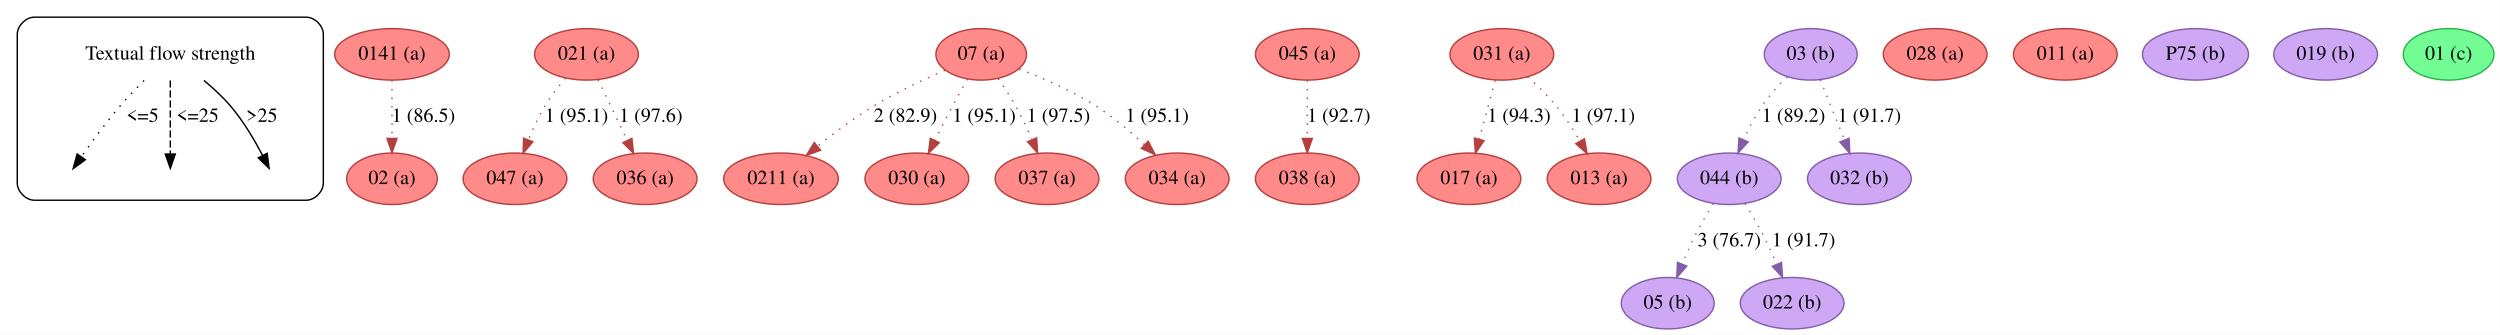
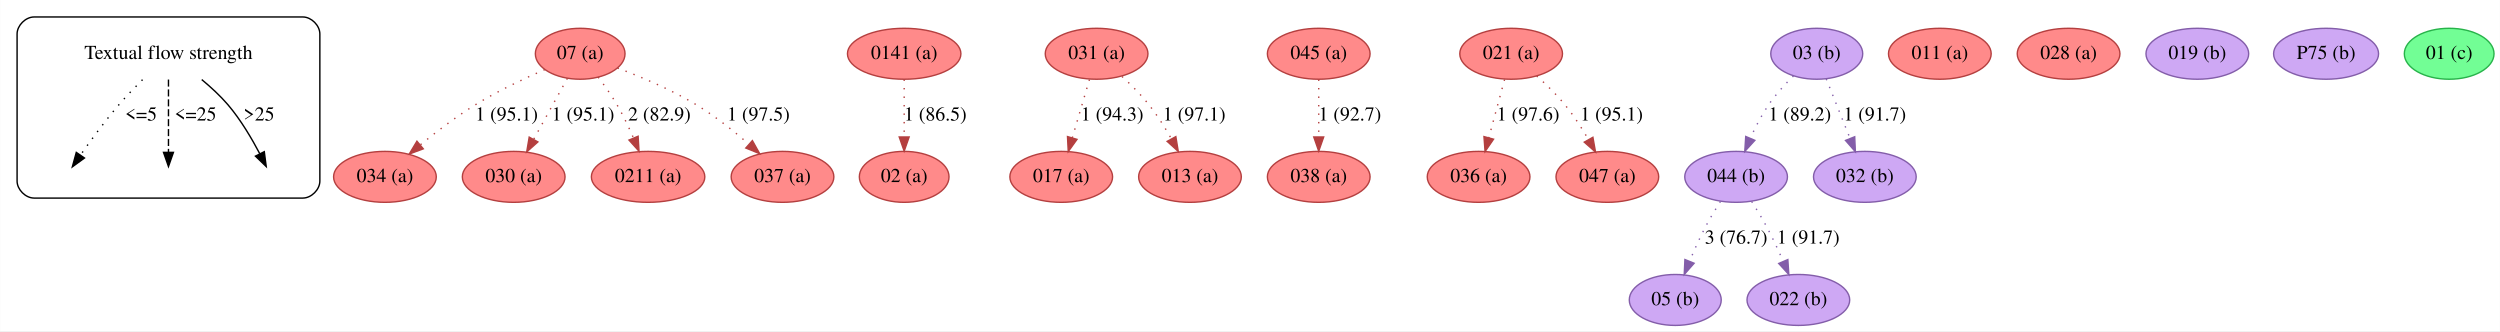
- <svg xmlns="http://www.w3.org/2000/svg" width="1748pt" height="234pt" viewBox="0.00 0.00 1747.85 234.00">
+ <svg xmlns="http://www.w3.org/2000/svg" width="1767pt" height="234pt" viewBox="0.00 0.00 1766.85 234.00">
  <g id="graph0" class="graph" transform="scale(1 1) rotate(0) translate(4 230)">
-     <polygon fill="white" stroke="none" points="-4,4 -4,-230 1743.85,-230 1743.85,4 -4,4" />
+     <polygon fill="white" stroke="none" points="-4,4 -4,-230 1762.85,-230 1762.85,4 -4,4" />
    <g id="clust1" class="cluster">
      <path fill="none" stroke="black" d="M20,-90C20,-90 210,-90 210,-90 216,-90 222,-96 222,-102 222,-102 222,-206 222,-206 222,-212 216,-218 210,-218 210,-218 20,-218 20,-218 14,-218 8,-212 8,-206 8,-206 8,-102 8,-102 8,-96 14,-90 20,-90" />
    </g>
    <g id="node1" class="node">
      <text text-anchor="middle" x="115" y="-188.3" font-family="Times,serif" font-size="14.00">Textual flow strength</text>
    </g>
    <g id="edge1" class="edge">
      <path fill="none" stroke="black" stroke-dasharray="1,5" d="M96.666,-173.686C91.132,-168.194 85.161,-161.989 80,-156 70.171,-144.593 60.072,-130.779 52.914,-120.563" />
      <polygon fill="black" stroke="black" points="55.614,-118.314 47.056,-112.068 49.851,-122.288 55.614,-118.314" />
      <text text-anchor="middle" x="95.5" y="-144.8" font-family="Times,serif" font-size="14.00">&lt;=5  </text>
    </g>
    <g id="edge2" class="edge">
      <path fill="none" stroke="black" stroke-dasharray="5,2" d="M115,-173.799C115,-158.794 115,-137.174 115,-122.409" />
      <polygon fill="black" stroke="black" points="118.5,-122.293 115,-112.293 111.5,-122.293 118.5,-122.293" />
      <text text-anchor="middle" x="134" y="-144.8" font-family="Times,serif" font-size="14.00">  &lt;=25</text>
    </g>
    <g id="edge3" class="edge">
      <path fill="none" stroke="black" d="M138.503,-173.76C144.906,-168.462 151.567,-162.344 157,-156 166.087,-145.39 174.095,-131.689 179.546,-121.313" />
      <polygon fill="black" stroke="black" points="182.722,-122.789 184.091,-112.283 176.469,-119.642 182.722,-122.789" />
      <text text-anchor="middle" x="179" y="-144.8" font-family="Times,serif" font-size="14.00">&gt;25</text>
    </g>
    <g id="node5" class="node">
-       <ellipse fill="#ff8a8a" stroke="#b43f3f" cx="270" cy="-192" rx="40.094" ry="18" />
-       <text text-anchor="middle" x="270" y="-188.3" font-family="Times,serif" font-size="14.00">0141 (a)</text>
+       <ellipse fill="#ff8a8a" stroke="#b43f3f" cx="406" cy="-192" rx="31.695" ry="18" />
+       <text text-anchor="middle" x="406" y="-188.3" font-family="Times,serif" font-size="14.00">07 (a)</text>
    </g>
    <g id="node6" class="node">
-       <ellipse fill="#ff8a8a" stroke="#b43f3f" cx="270" cy="-105" rx="31.695" ry="18" />
-       <text text-anchor="middle" x="270" y="-101.3" font-family="Times,serif" font-size="14.00">02 (a)</text>
+       <ellipse fill="#ff8a8a" stroke="#b43f3f" cx="268" cy="-105" rx="36.294" ry="18" />
+       <text text-anchor="middle" x="268" y="-101.3" font-family="Times,serif" font-size="14.00">034 (a)</text>
    </g>
    <g id="edge4" class="edge">
-       <path fill="none" stroke="#b43f3f" stroke-dasharray="1,5" d="M270,-173.799C270,-162.163 270,-146.548 270,-133.237" />
-       <polygon fill="#b43f3f" stroke="#b43f3f" points="273.5,-133.175 270,-123.175 266.5,-133.175 273.5,-133.175" />
-       <text text-anchor="middle" x="292" y="-144.8" font-family="Times,serif" font-size="14.00">1 (86.5)</text>
+       <path fill="none" stroke="#b43f3f" stroke-dasharray="1,5" d="M380.956,-180.809C366.274,-174.434 347.605,-165.622 332,-156 318.479,-147.664 304.464,-136.981 293.009,-127.633" />
+       <polygon fill="#b43f3f" stroke="#b43f3f" points="295.091,-124.813 285.163,-121.113 290.617,-130.196 295.091,-124.813" />
+       <text text-anchor="middle" x="354" y="-144.8" font-family="Times,serif" font-size="14.00">1 (95.1)</text>
    </g>
    <g id="node7" class="node">
-       <ellipse fill="#ff8a8a" stroke="#b43f3f" cx="406" cy="-192" rx="36.294" ry="18" />
-       <text text-anchor="middle" x="406" y="-188.3" font-family="Times,serif" font-size="14.00">021 (a)</text>
+       <ellipse fill="#ff8a8a" stroke="#b43f3f" cx="359" cy="-105" rx="36.294" ry="18" />
+       <text text-anchor="middle" x="359" y="-101.3" font-family="Times,serif" font-size="14.00">030 (a)</text>
+     </g>
+     <g id="edge5" class="edge">
+       <path fill="none" stroke="#b43f3f" stroke-dasharray="1,5" d="M396.938,-174.611C390.219,-162.46 380.93,-145.66 373.225,-131.725" />
+       <polygon fill="#b43f3f" stroke="#b43f3f" points="376.097,-129.686 368.195,-122.629 369.971,-133.073 376.097,-129.686" />
+       <text text-anchor="middle" x="408" y="-144.8" font-family="Times,serif" font-size="14.00">1 (95.1)</text>
    </g>
    <g id="node8" class="node">
-       <ellipse fill="#ff8a8a" stroke="#b43f3f" cx="356" cy="-105" rx="36.294" ry="18" />
-       <text text-anchor="middle" x="356" y="-101.3" font-family="Times,serif" font-size="14.00">047 (a)</text>
+       <ellipse fill="#ff8a8a" stroke="#b43f3f" cx="454" cy="-105" rx="40.094" ry="18" />
+       <text text-anchor="middle" x="454" y="-101.3" font-family="Times,serif" font-size="14.00">0211 (a)</text>
    </g>
-     <g id="edge5" class="edge">
-       <path fill="none" stroke="#b43f3f" stroke-dasharray="1,5" d="M391.374,-175.368C386.409,-169.566 381.089,-162.749 377,-156 372.54,-148.64 368.588,-140.161 365.349,-132.301" />
-       <polygon fill="#b43f3f" stroke="#b43f3f" points="368.54,-130.85 361.644,-122.807 362.019,-133.395 368.54,-130.85" />
-       <text text-anchor="middle" x="399" y="-144.8" font-family="Times,serif" font-size="14.00">1 (95.1)</text>
+     <g id="edge6" class="edge">
+       <path fill="none" stroke="#b43f3f" stroke-dasharray="1,5" d="M418.693,-175.487C423.203,-169.587 428.119,-162.674 432,-156 436.291,-148.622 440.284,-140.251 443.658,-132.498" />
+       <polygon fill="#b43f3f" stroke="#b43f3f" points="446.947,-133.706 447.577,-123.13 440.489,-131.004 446.947,-133.706" />
+       <text text-anchor="middle" x="462" y="-144.8" font-family="Times,serif" font-size="14.00">2 (82.9)</text>
    </g>
    <g id="node9" class="node">
-       <ellipse fill="#ff8a8a" stroke="#b43f3f" cx="447" cy="-105" rx="36.294" ry="18" />
-       <text text-anchor="middle" x="447" y="-101.3" font-family="Times,serif" font-size="14.00">036 (a)</text>
+       <ellipse fill="#ff8a8a" stroke="#b43f3f" cx="549" cy="-105" rx="36.294" ry="18" />
+       <text text-anchor="middle" x="549" y="-101.3" font-family="Times,serif" font-size="14.00">037 (a)</text>
    </g>
-     <g id="edge6" class="edge">
-       <path fill="none" stroke="#b43f3f" stroke-dasharray="1,5" d="M414.1,-174.207C419.884,-162.216 427.778,-145.851 434.383,-132.157" />
-       <polygon fill="#b43f3f" stroke="#b43f3f" points="437.724,-133.286 438.917,-122.758 431.42,-130.245 437.724,-133.286" />
-       <text text-anchor="middle" x="451" y="-144.8" font-family="Times,serif" font-size="14.00">1 (97.6)</text>
+     <g id="edge7" class="edge">
+       <path fill="none" stroke="#b43f3f" stroke-dasharray="1,5" d="M432.407,-181.916C448.951,-175.703 470.396,-166.673 488,-156 501.063,-148.08 514.326,-137.567 525.133,-128.226" />
+       <polygon fill="#b43f3f" stroke="#b43f3f" points="527.706,-130.622 532.874,-121.373 523.066,-125.38 527.706,-130.622" />
+       <text text-anchor="middle" x="532" y="-144.8" font-family="Times,serif" font-size="14.00">1 (97.5)</text>
    </g>
    <g id="node10" class="node">
-       <ellipse fill="#ff8a8a" stroke="#b43f3f" cx="682" cy="-192" rx="31.695" ry="18" />
-       <text text-anchor="middle" x="682" y="-188.3" font-family="Times,serif" font-size="14.00">07 (a)</text>
+       <ellipse fill="#ff8a8a" stroke="#b43f3f" cx="635" cy="-192" rx="40.094" ry="18" />
+       <text text-anchor="middle" x="635" y="-188.3" font-family="Times,serif" font-size="14.00">0141 (a)</text>
    </g>
    <g id="node11" class="node">
-       <ellipse fill="#ff8a8a" stroke="#b43f3f" cx="542" cy="-105" rx="40.094" ry="18" />
-       <text text-anchor="middle" x="542" y="-101.3" font-family="Times,serif" font-size="14.00">0211 (a)</text>
+       <ellipse fill="#ff8a8a" stroke="#b43f3f" cx="635" cy="-105" rx="31.695" ry="18" />
+       <text text-anchor="middle" x="635" y="-101.3" font-family="Times,serif" font-size="14.00">02 (a)</text>
    </g>
-     <g id="edge7" class="edge">
-       <path fill="none" stroke="#b43f3f" stroke-dasharray="1,5" d="M656.634,-180.813C641.76,-174.44 622.839,-165.628 607,-156 593.392,-147.729 579.267,-137.14 567.674,-127.838" />
-       <polygon fill="#b43f3f" stroke="#b43f3f" points="569.683,-124.96 559.724,-121.344 565.254,-130.381 569.683,-124.96" />
-       <text text-anchor="middle" x="629" y="-144.8" font-family="Times,serif" font-size="14.00">2 (82.9)</text>
+     <g id="edge8" class="edge">
+       <path fill="none" stroke="#b43f3f" stroke-dasharray="1,5" d="M635,-173.799C635,-162.163 635,-146.548 635,-133.237" />
+       <polygon fill="#b43f3f" stroke="#b43f3f" points="638.5,-133.175 635,-123.175 631.5,-133.175 638.5,-133.175" />
+       <text text-anchor="middle" x="657" y="-144.8" font-family="Times,serif" font-size="14.00">1 (86.5)</text>
    </g>
    <g id="node12" class="node">
-       <ellipse fill="#ff8a8a" stroke="#b43f3f" cx="637" cy="-105" rx="36.294" ry="18" />
-       <text text-anchor="middle" x="637" y="-101.3" font-family="Times,serif" font-size="14.00">030 (a)</text>
-     </g>
-     <g id="edge8" class="edge">
-       <path fill="none" stroke="#b43f3f" stroke-dasharray="1,5" d="M672.45,-174.723C669.076,-168.861 665.302,-162.17 662,-156 657.833,-148.213 653.469,-139.645 649.575,-131.834" />
-       <polygon fill="#b43f3f" stroke="#b43f3f" points="652.672,-130.2 645.104,-122.785 646.397,-133.301 652.672,-130.2" />
-       <text text-anchor="middle" x="684" y="-144.8" font-family="Times,serif" font-size="14.00">1 (95.1)</text>
+       <ellipse fill="#ff8a8a" stroke="#b43f3f" cx="771" cy="-192" rx="36.294" ry="18" />
+       <text text-anchor="middle" x="771" y="-188.3" font-family="Times,serif" font-size="14.00">031 (a)</text>
    </g>
    <g id="node13" class="node">
-       <ellipse fill="#ff8a8a" stroke="#b43f3f" cx="728" cy="-105" rx="36.294" ry="18" />
-       <text text-anchor="middle" x="728" y="-101.3" font-family="Times,serif" font-size="14.00">037 (a)</text>
+       <ellipse fill="#ff8a8a" stroke="#b43f3f" cx="746" cy="-105" rx="36.294" ry="18" />
+       <text text-anchor="middle" x="746" y="-101.3" font-family="Times,serif" font-size="14.00">017 (a)</text>
    </g>
    <g id="edge9" class="edge">
-       <path fill="none" stroke="#b43f3f" stroke-dasharray="1,5" d="M693.884,-175.022C697.972,-169.187 702.417,-162.438 706,-156 710.15,-148.542 714.102,-140.148 717.481,-132.398" />
-       <polygon fill="#b43f3f" stroke="#b43f3f" points="720.764,-133.619 721.427,-123.044 714.315,-130.897 720.764,-133.619" />
-       <text text-anchor="middle" x="736" y="-144.8" font-family="Times,serif" font-size="14.00">1 (97.5)</text>
+       <path fill="none" stroke="#b43f3f" stroke-dasharray="1,5" d="M765.941,-173.799C762.462,-161.97 757.774,-146.03 753.817,-132.578" />
+       <polygon fill="#b43f3f" stroke="#b43f3f" points="757.146,-131.491 750.966,-122.885 750.43,-133.467 757.146,-131.491" />
+       <text text-anchor="middle" x="782" y="-144.8" font-family="Times,serif" font-size="14.00">1 (94.3)</text>
    </g>
    <g id="node14" class="node">
-       <ellipse fill="#ff8a8a" stroke="#b43f3f" cx="819" cy="-105" rx="36.294" ry="18" />
-       <text text-anchor="middle" x="819" y="-101.3" font-family="Times,serif" font-size="14.00">034 (a)</text>
+       <ellipse fill="#ff8a8a" stroke="#b43f3f" cx="837" cy="-105" rx="36.294" ry="18" />
+       <text text-anchor="middle" x="837" y="-101.3" font-family="Times,serif" font-size="14.00">013 (a)</text>
    </g>
    <g id="edge10" class="edge">
-       <path fill="none" stroke="#b43f3f" stroke-dasharray="1,5" d="M708.606,-181.735C724.684,-175.569 745.24,-166.654 762,-156 774.097,-148.31 786.215,-138.116 796.149,-128.939" />
-       <polygon fill="#b43f3f" stroke="#b43f3f" points="798.759,-131.287 803.605,-121.865 793.941,-126.209 798.759,-131.287" />
-       <text text-anchor="middle" x="805" y="-144.8" font-family="Times,serif" font-size="14.00">1 (95.1)</text>
+       <path fill="none" stroke="#b43f3f" stroke-dasharray="1,5" d="M788.984,-175.92C795.393,-170.066 802.404,-163.073 808,-156 813.818,-148.647 819.252,-140.001 823.808,-131.985" />
+       <polygon fill="#b43f3f" stroke="#b43f3f" points="827.004,-133.434 828.723,-122.979 820.86,-130.08 827.004,-133.434" />
+       <text text-anchor="middle" x="840" y="-144.8" font-family="Times,serif" font-size="14.00">1 (97.1)</text>
    </g>
    <g id="node15" class="node">
-       <ellipse fill="#ff8a8a" stroke="#b43f3f" cx="910" cy="-192" rx="36.294" ry="18" />
-       <text text-anchor="middle" x="910" y="-188.3" font-family="Times,serif" font-size="14.00">045 (a)</text>
+       <ellipse fill="#ff8a8a" stroke="#b43f3f" cx="928" cy="-192" rx="36.294" ry="18" />
+       <text text-anchor="middle" x="928" y="-188.3" font-family="Times,serif" font-size="14.00">045 (a)</text>
    </g>
    <g id="node16" class="node">
-       <ellipse fill="#ff8a8a" stroke="#b43f3f" cx="910" cy="-105" rx="36.294" ry="18" />
-       <text text-anchor="middle" x="910" y="-101.3" font-family="Times,serif" font-size="14.00">038 (a)</text>
+       <ellipse fill="#ff8a8a" stroke="#b43f3f" cx="928" cy="-105" rx="36.294" ry="18" />
+       <text text-anchor="middle" x="928" y="-101.3" font-family="Times,serif" font-size="14.00">038 (a)</text>
    </g>
    <g id="edge11" class="edge">
-       <path fill="none" stroke="#b43f3f" stroke-dasharray="1,5" d="M910,-173.799C910,-162.163 910,-146.548 910,-133.237" />
-       <polygon fill="#b43f3f" stroke="#b43f3f" points="913.5,-133.175 910,-123.175 906.5,-133.175 913.5,-133.175" />
-       <text text-anchor="middle" x="932" y="-144.8" font-family="Times,serif" font-size="14.00">1 (92.7)</text>
+       <path fill="none" stroke="#b43f3f" stroke-dasharray="1,5" d="M928,-173.799C928,-162.163 928,-146.548 928,-133.237" />
+       <polygon fill="#b43f3f" stroke="#b43f3f" points="931.5,-133.175 928,-123.175 924.5,-133.175 931.5,-133.175" />
+       <text text-anchor="middle" x="950" y="-144.8" font-family="Times,serif" font-size="14.00">1 (92.7)</text>
    </g>
    <g id="node17" class="node">
-       <ellipse fill="#ff8a8a" stroke="#b43f3f" cx="1046" cy="-192" rx="36.294" ry="18" />
-       <text text-anchor="middle" x="1046" y="-188.3" font-family="Times,serif" font-size="14.00">031 (a)</text>
+       <ellipse fill="#ff8a8a" stroke="#b43f3f" cx="1064" cy="-192" rx="36.294" ry="18" />
+       <text text-anchor="middle" x="1064" y="-188.3" font-family="Times,serif" font-size="14.00">021 (a)</text>
    </g>
    <g id="node18" class="node">
-       <ellipse fill="#ff8a8a" stroke="#b43f3f" cx="1023" cy="-105" rx="36.294" ry="18" />
-       <text text-anchor="middle" x="1023" y="-101.3" font-family="Times,serif" font-size="14.00">017 (a)</text>
+       <ellipse fill="#ff8a8a" stroke="#b43f3f" cx="1041" cy="-105" rx="36.294" ry="18" />
+       <text text-anchor="middle" x="1041" y="-101.3" font-family="Times,serif" font-size="14.00">036 (a)</text>
    </g>
    <g id="edge12" class="edge">
-       <path fill="none" stroke="#b43f3f" stroke-dasharray="1,5" d="M1041.35,-173.799C1038.14,-161.97 1033.83,-146.03 1030.19,-132.578" />
-       <polygon fill="#b43f3f" stroke="#b43f3f" points="1033.56,-131.624 1027.57,-122.885 1026.8,-133.452 1033.56,-131.624" />
-       <text text-anchor="middle" x="1058" y="-144.8" font-family="Times,serif" font-size="14.00">1 (94.3)</text>
+       <path fill="none" stroke="#b43f3f" stroke-dasharray="1,5" d="M1059.35,-173.799C1056.14,-161.97 1051.83,-146.03 1048.19,-132.578" />
+       <polygon fill="#b43f3f" stroke="#b43f3f" points="1051.56,-131.624 1045.57,-122.885 1044.8,-133.452 1051.56,-131.624" />
+       <text text-anchor="middle" x="1076" y="-144.8" font-family="Times,serif" font-size="14.00">1 (97.6)</text>
    </g>
    <g id="node19" class="node">
-       <ellipse fill="#ff8a8a" stroke="#b43f3f" cx="1114" cy="-105" rx="36.294" ry="18" />
-       <text text-anchor="middle" x="1114" y="-101.3" font-family="Times,serif" font-size="14.00">013 (a)</text>
+       <ellipse fill="#ff8a8a" stroke="#b43f3f" cx="1132" cy="-105" rx="36.294" ry="18" />
+       <text text-anchor="middle" x="1132" y="-101.3" font-family="Times,serif" font-size="14.00">047 (a)</text>
    </g>
    <g id="edge13" class="edge">
-       <path fill="none" stroke="#b43f3f" stroke-dasharray="1,5" d="M1064.05,-176.285C1070.73,-170.365 1078.11,-163.233 1084,-156 1090.13,-148.472 1095.88,-139.567 1100.67,-131.373" />
-       <polygon fill="#b43f3f" stroke="#b43f3f" points="1103.79,-132.967 1105.64,-122.536 1097.69,-129.534 1103.79,-132.967" />
-       <text text-anchor="middle" x="1117" y="-144.8" font-family="Times,serif" font-size="14.00">1 (97.1)</text>
+       <path fill="none" stroke="#b43f3f" stroke-dasharray="1,5" d="M1082.05,-176.285C1088.73,-170.365 1096.11,-163.233 1102,-156 1108.13,-148.472 1113.88,-139.567 1118.67,-131.373" />
+       <polygon fill="#b43f3f" stroke="#b43f3f" points="1121.79,-132.967 1123.64,-122.536 1115.69,-129.534 1121.79,-132.967" />
+       <text text-anchor="middle" x="1135" y="-144.8" font-family="Times,serif" font-size="14.00">1 (95.1)</text>
    </g>
    <g id="node20" class="node">
-       <ellipse fill="#cea8f4" stroke="#835da9" cx="1262" cy="-192" rx="32.494" ry="18" />
-       <text text-anchor="middle" x="1262" y="-188.3" font-family="Times,serif" font-size="14.00">03 (b)</text>
+       <ellipse fill="#cea8f4" stroke="#835da9" cx="1280" cy="-192" rx="32.494" ry="18" />
+       <text text-anchor="middle" x="1280" y="-188.3" font-family="Times,serif" font-size="14.00">03 (b)</text>
    </g>
    <g id="node21" class="node">
-       <ellipse fill="#cea8f4" stroke="#835da9" cx="1205" cy="-105" rx="36.294" ry="18" />
-       <text text-anchor="middle" x="1205" y="-101.3" font-family="Times,serif" font-size="14.00">044 (b)</text>
+       <ellipse fill="#cea8f4" stroke="#835da9" cx="1223" cy="-105" rx="36.294" ry="18" />
+       <text text-anchor="middle" x="1223" y="-101.3" font-family="Times,serif" font-size="14.00">044 (b)</text>
    </g>
    <g id="edge14" class="edge">
-       <path fill="none" stroke="#835da9" stroke-dasharray="1,5" d="M1245.54,-176.321C1239.53,-170.405 1232.98,-163.266 1228,-156 1223.01,-148.717 1218.62,-140.175 1215.05,-132.234" />
-       <polygon fill="#835da9" stroke="#835da9" points="1218.25,-130.809 1211.13,-122.969 1211.81,-133.542 1218.25,-130.809" />
-       <text text-anchor="middle" x="1250" y="-144.8" font-family="Times,serif" font-size="14.00">1 (89.2)</text>
+       <path fill="none" stroke="#835da9" stroke-dasharray="1,5" d="M1263.54,-176.321C1257.53,-170.405 1250.98,-163.266 1246,-156 1241.01,-148.717 1236.62,-140.175 1233.05,-132.234" />
+       <polygon fill="#835da9" stroke="#835da9" points="1236.25,-130.809 1229.13,-122.969 1229.81,-133.542 1236.25,-130.809" />
+       <text text-anchor="middle" x="1268" y="-144.8" font-family="Times,serif" font-size="14.00">1 (89.2)</text>
    </g>
    <g id="node22" class="node">
-       <ellipse fill="#cea8f4" stroke="#835da9" cx="1296" cy="-105" rx="36.294" ry="18" />
-       <text text-anchor="middle" x="1296" y="-101.3" font-family="Times,serif" font-size="14.00">032 (b)</text>
+       <ellipse fill="#cea8f4" stroke="#835da9" cx="1314" cy="-105" rx="36.294" ry="18" />
+       <text text-anchor="middle" x="1314" y="-101.3" font-family="Times,serif" font-size="14.00">032 (b)</text>
    </g>
    <g id="edge15" class="edge">
-       <path fill="none" stroke="#835da9" stroke-dasharray="1,5" d="M1268.72,-174.207C1273.51,-162.216 1280.06,-145.851 1285.54,-132.157" />
-       <polygon fill="#835da9" stroke="#835da9" points="1288.83,-133.343 1289.3,-122.758 1282.33,-130.743 1288.83,-133.343" />
-       <text text-anchor="middle" x="1303" y="-144.8" font-family="Times,serif" font-size="14.00">1 (91.7)</text>
+       <path fill="none" stroke="#835da9" stroke-dasharray="1,5" d="M1286.72,-174.207C1291.51,-162.216 1298.06,-145.851 1303.54,-132.157" />
+       <polygon fill="#835da9" stroke="#835da9" points="1306.83,-133.343 1307.3,-122.758 1300.33,-130.743 1306.83,-133.343" />
+       <text text-anchor="middle" x="1321" y="-144.8" font-family="Times,serif" font-size="14.00">1 (91.7)</text>
    </g>
    <g id="node23" class="node">
-       <ellipse fill="#cea8f4" stroke="#835da9" cx="1162" cy="-18" rx="32.494" ry="18" />
-       <text text-anchor="middle" x="1162" y="-14.3" font-family="Times,serif" font-size="14.00">05 (b)</text>
+       <ellipse fill="#cea8f4" stroke="#835da9" cx="1180" cy="-18" rx="32.494" ry="18" />
+       <text text-anchor="middle" x="1180" y="-14.3" font-family="Times,serif" font-size="14.00">05 (b)</text>
    </g>
    <g id="edge16" class="edge">
-       <path fill="none" stroke="#835da9" stroke-dasharray="1,5" d="M1193.91,-87.592C1190.23,-81.832 1186.24,-75.241 1183,-69 1179.09,-61.482 1175.34,-53.07 1172.11,-45.322" />
-       <polygon fill="#835da9" stroke="#835da9" points="1175.32,-43.939 1168.33,-35.98 1168.83,-46.563 1175.32,-43.939" />
-       <text text-anchor="middle" x="1205" y="-57.8" font-family="Times,serif" font-size="14.00">3 (76.7)</text>
+       <path fill="none" stroke="#835da9" stroke-dasharray="1,5" d="M1211.91,-87.592C1208.23,-81.832 1204.24,-75.241 1201,-69 1197.09,-61.482 1193.34,-53.07 1190.11,-45.322" />
+       <polygon fill="#835da9" stroke="#835da9" points="1193.32,-43.939 1186.33,-35.98 1186.83,-46.563 1193.32,-43.939" />
+       <text text-anchor="middle" x="1223" y="-57.8" font-family="Times,serif" font-size="14.00">3 (76.7)</text>
    </g>
    <g id="node24" class="node">
-       <ellipse fill="#cea8f4" stroke="#835da9" cx="1249" cy="-18" rx="36.294" ry="18" />
-       <text text-anchor="middle" x="1249" y="-14.3" font-family="Times,serif" font-size="14.00">022 (b)</text>
+       <ellipse fill="#cea8f4" stroke="#835da9" cx="1267" cy="-18" rx="36.294" ry="18" />
+       <text text-anchor="middle" x="1267" y="-14.3" font-family="Times,serif" font-size="14.00">022 (b)</text>
    </g>
    <g id="edge17" class="edge">
-       <path fill="none" stroke="#835da9" stroke-dasharray="1,5" d="M1216.03,-87.56C1219.71,-81.798 1223.7,-75.213 1227,-69 1231,-61.46 1234.91,-53.042 1238.29,-45.295" />
-       <polygon fill="#835da9" stroke="#835da9" points="1241.57,-46.53 1242.27,-35.958 1235.13,-43.788 1241.57,-46.53" />
-       <text text-anchor="middle" x="1257" y="-57.8" font-family="Times,serif" font-size="14.00">1 (91.7)</text>
+       <path fill="none" stroke="#835da9" stroke-dasharray="1,5" d="M1234.03,-87.56C1237.71,-81.798 1241.7,-75.213 1245,-69 1249,-61.46 1252.91,-53.042 1256.29,-45.295" />
+       <polygon fill="#835da9" stroke="#835da9" points="1259.57,-46.53 1260.27,-35.958 1253.13,-43.788 1259.57,-46.53" />
+       <text text-anchor="middle" x="1274" y="-57.8" font-family="Times,serif" font-size="14.00">1 (91.7)</text>
    </g>
    <g id="node25" class="node">
-       <ellipse fill="#ff8a8a" stroke="#b43f3f" cx="1349" cy="-192" rx="36.294" ry="18" />
-       <text text-anchor="middle" x="1349" y="-188.3" font-family="Times,serif" font-size="14.00">028 (a)</text>
+       <ellipse fill="#ff8a8a" stroke="#b43f3f" cx="1367" cy="-192" rx="36.294" ry="18" />
+       <text text-anchor="middle" x="1367" y="-188.3" font-family="Times,serif" font-size="14.00">011 (a)</text>
    </g>
    <g id="node26" class="node">
-       <ellipse fill="#ff8a8a" stroke="#b43f3f" cx="1440" cy="-192" rx="36.294" ry="18" />
-       <text text-anchor="middle" x="1440" y="-188.3" font-family="Times,serif" font-size="14.00">011 (a)</text>
+       <ellipse fill="#ff8a8a" stroke="#b43f3f" cx="1458" cy="-192" rx="36.294" ry="18" />
+       <text text-anchor="middle" x="1458" y="-188.3" font-family="Times,serif" font-size="14.00">028 (a)</text>
    </g>
    <g id="node27" class="node">
-       <ellipse fill="#cea8f4" stroke="#835da9" cx="1531" cy="-192" rx="37.093" ry="18" />
-       <text text-anchor="middle" x="1531" y="-188.3" font-family="Times,serif" font-size="14.00">P75 (b)</text>
+       <ellipse fill="#cea8f4" stroke="#835da9" cx="1549" cy="-192" rx="36.294" ry="18" />
+       <text text-anchor="middle" x="1549" y="-188.3" font-family="Times,serif" font-size="14.00">019 (b)</text>
    </g>
    <g id="node28" class="node">
-       <ellipse fill="#cea8f4" stroke="#835da9" cx="1622" cy="-192" rx="36.294" ry="18" />
-       <text text-anchor="middle" x="1622" y="-188.3" font-family="Times,serif" font-size="14.00">019 (b)</text>
+       <ellipse fill="#cea8f4" stroke="#835da9" cx="1640" cy="-192" rx="37.093" ry="18" />
+       <text text-anchor="middle" x="1640" y="-188.3" font-family="Times,serif" font-size="14.00">P75 (b)</text>
    </g>
    <g id="node29" class="node">
-       <ellipse fill="#72fe95" stroke="#27b34a" cx="1708" cy="-192" rx="31.695" ry="18" />
-       <text text-anchor="middle" x="1708" y="-188.3" font-family="Times,serif" font-size="14.00">01 (c)</text>
+       <ellipse fill="#72fe95" stroke="#27b34a" cx="1727" cy="-192" rx="31.695" ry="18" />
+       <text text-anchor="middle" x="1727" y="-188.3" font-family="Times,serif" font-size="14.00">01 (c)</text>
    </g>
  </g>
</svg>
